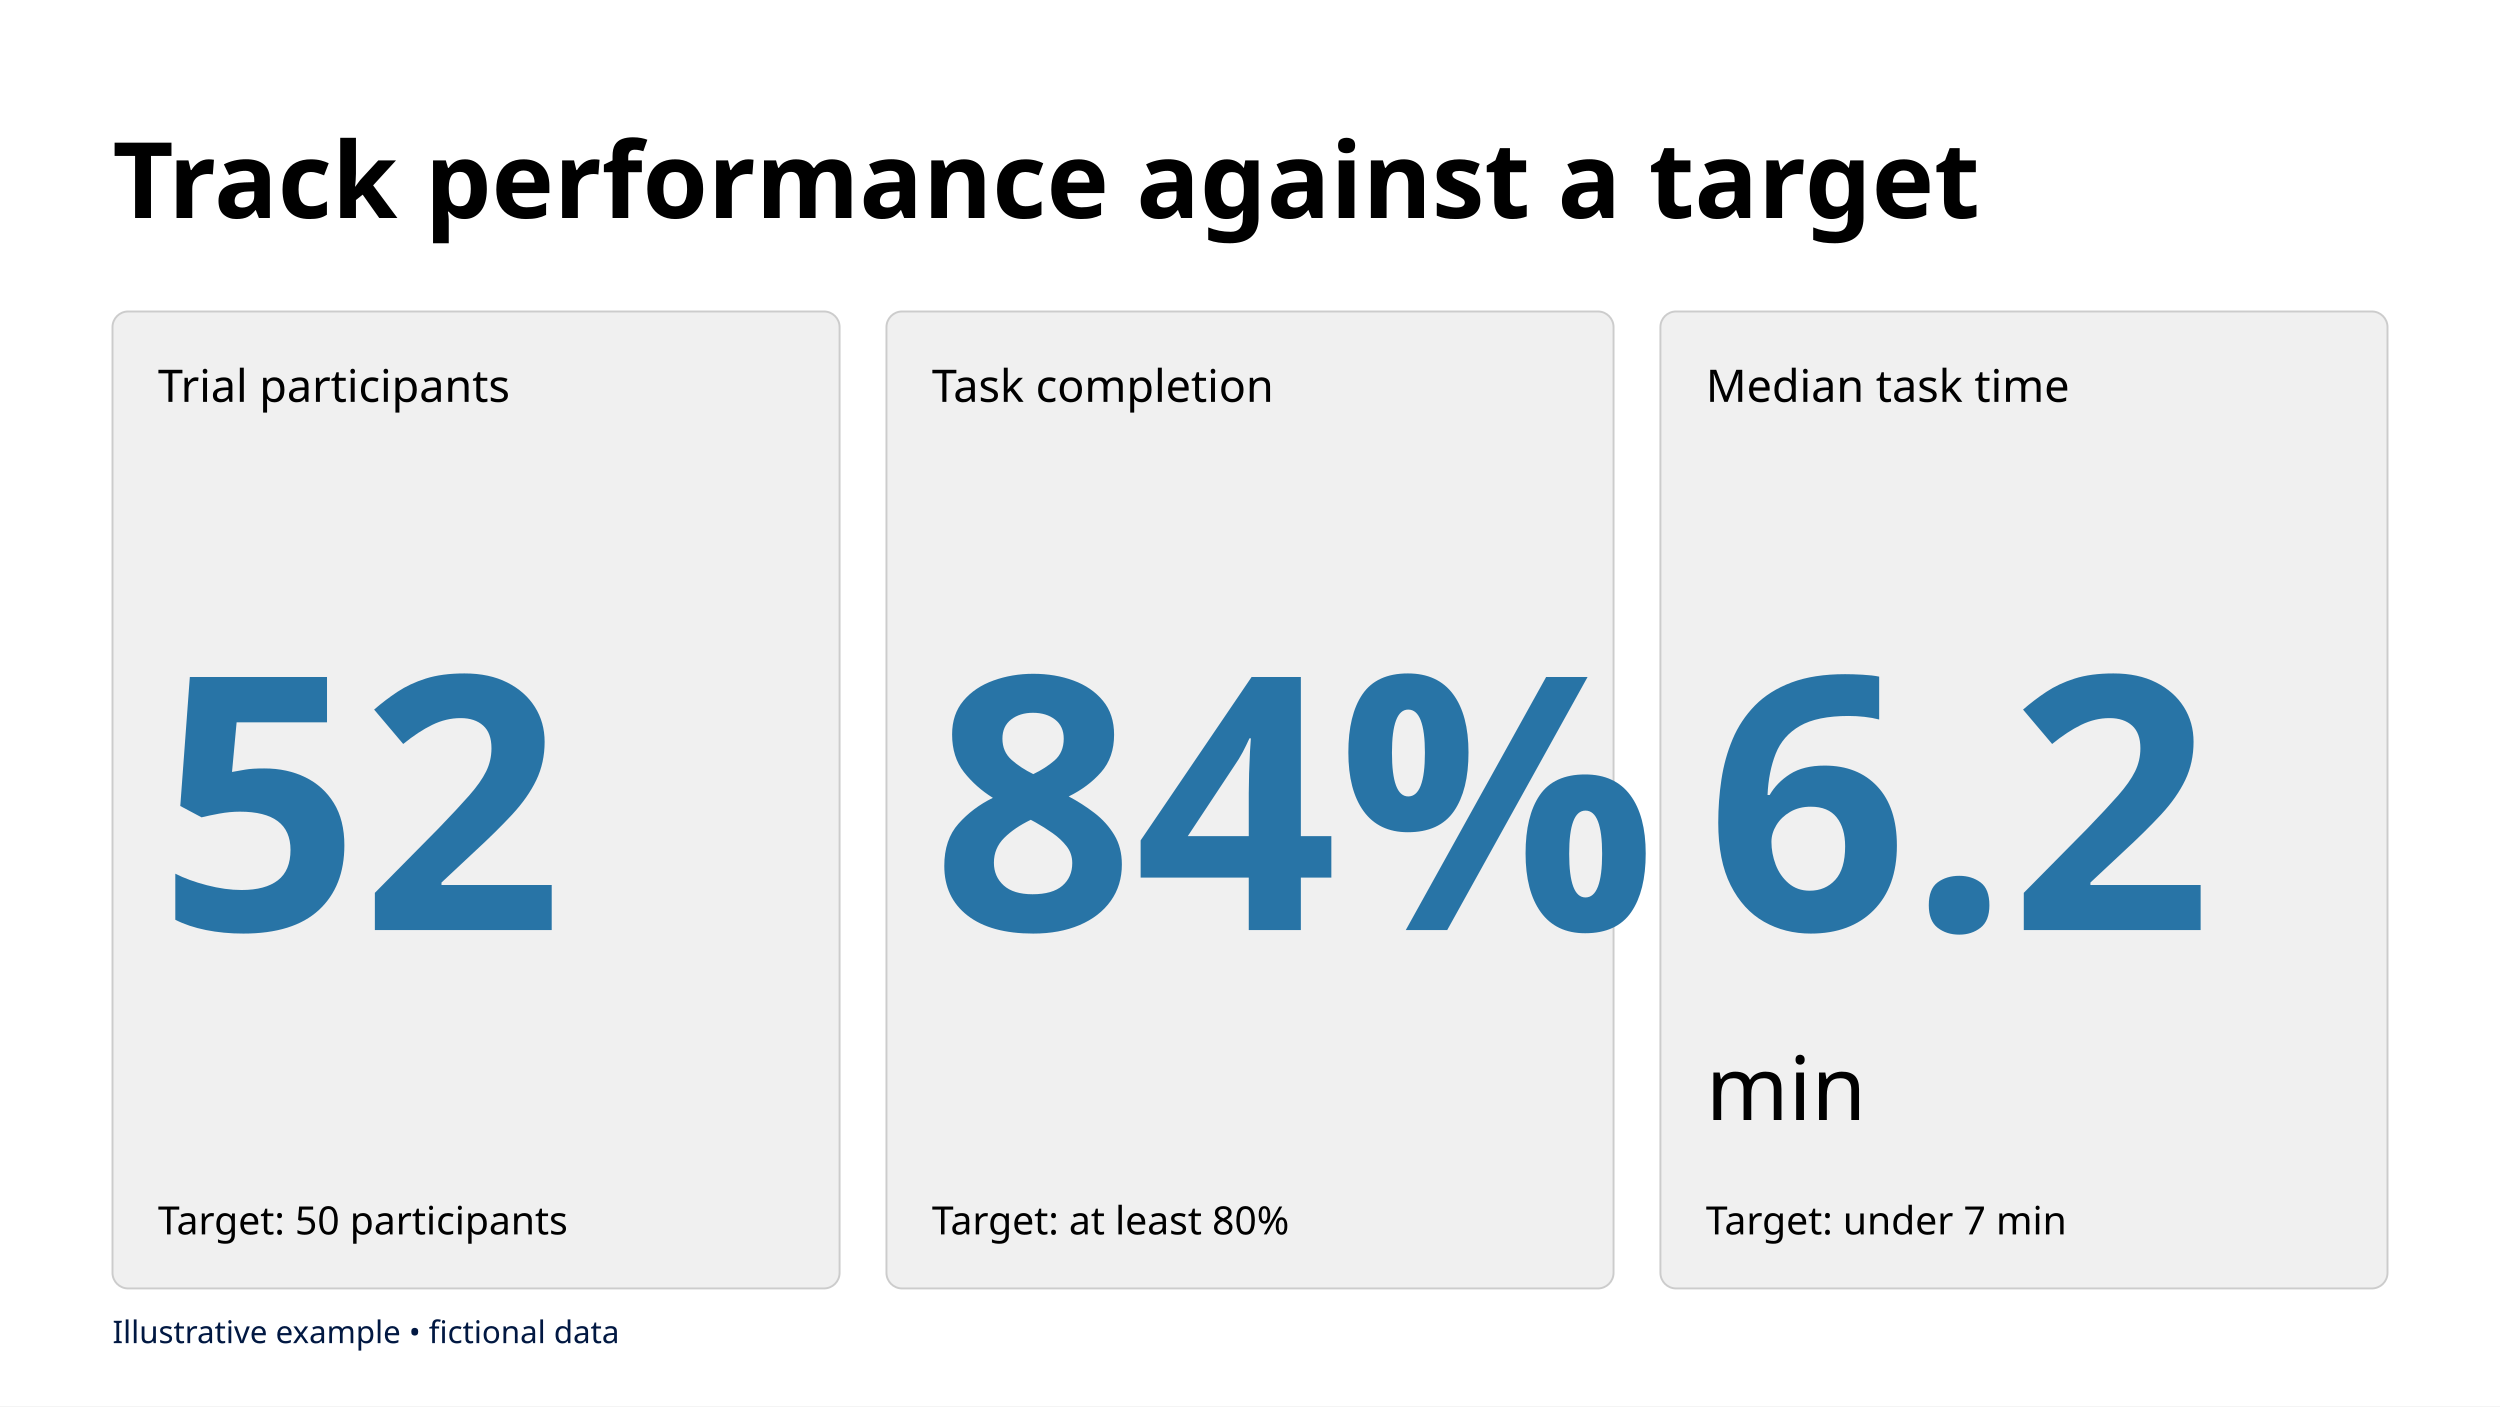
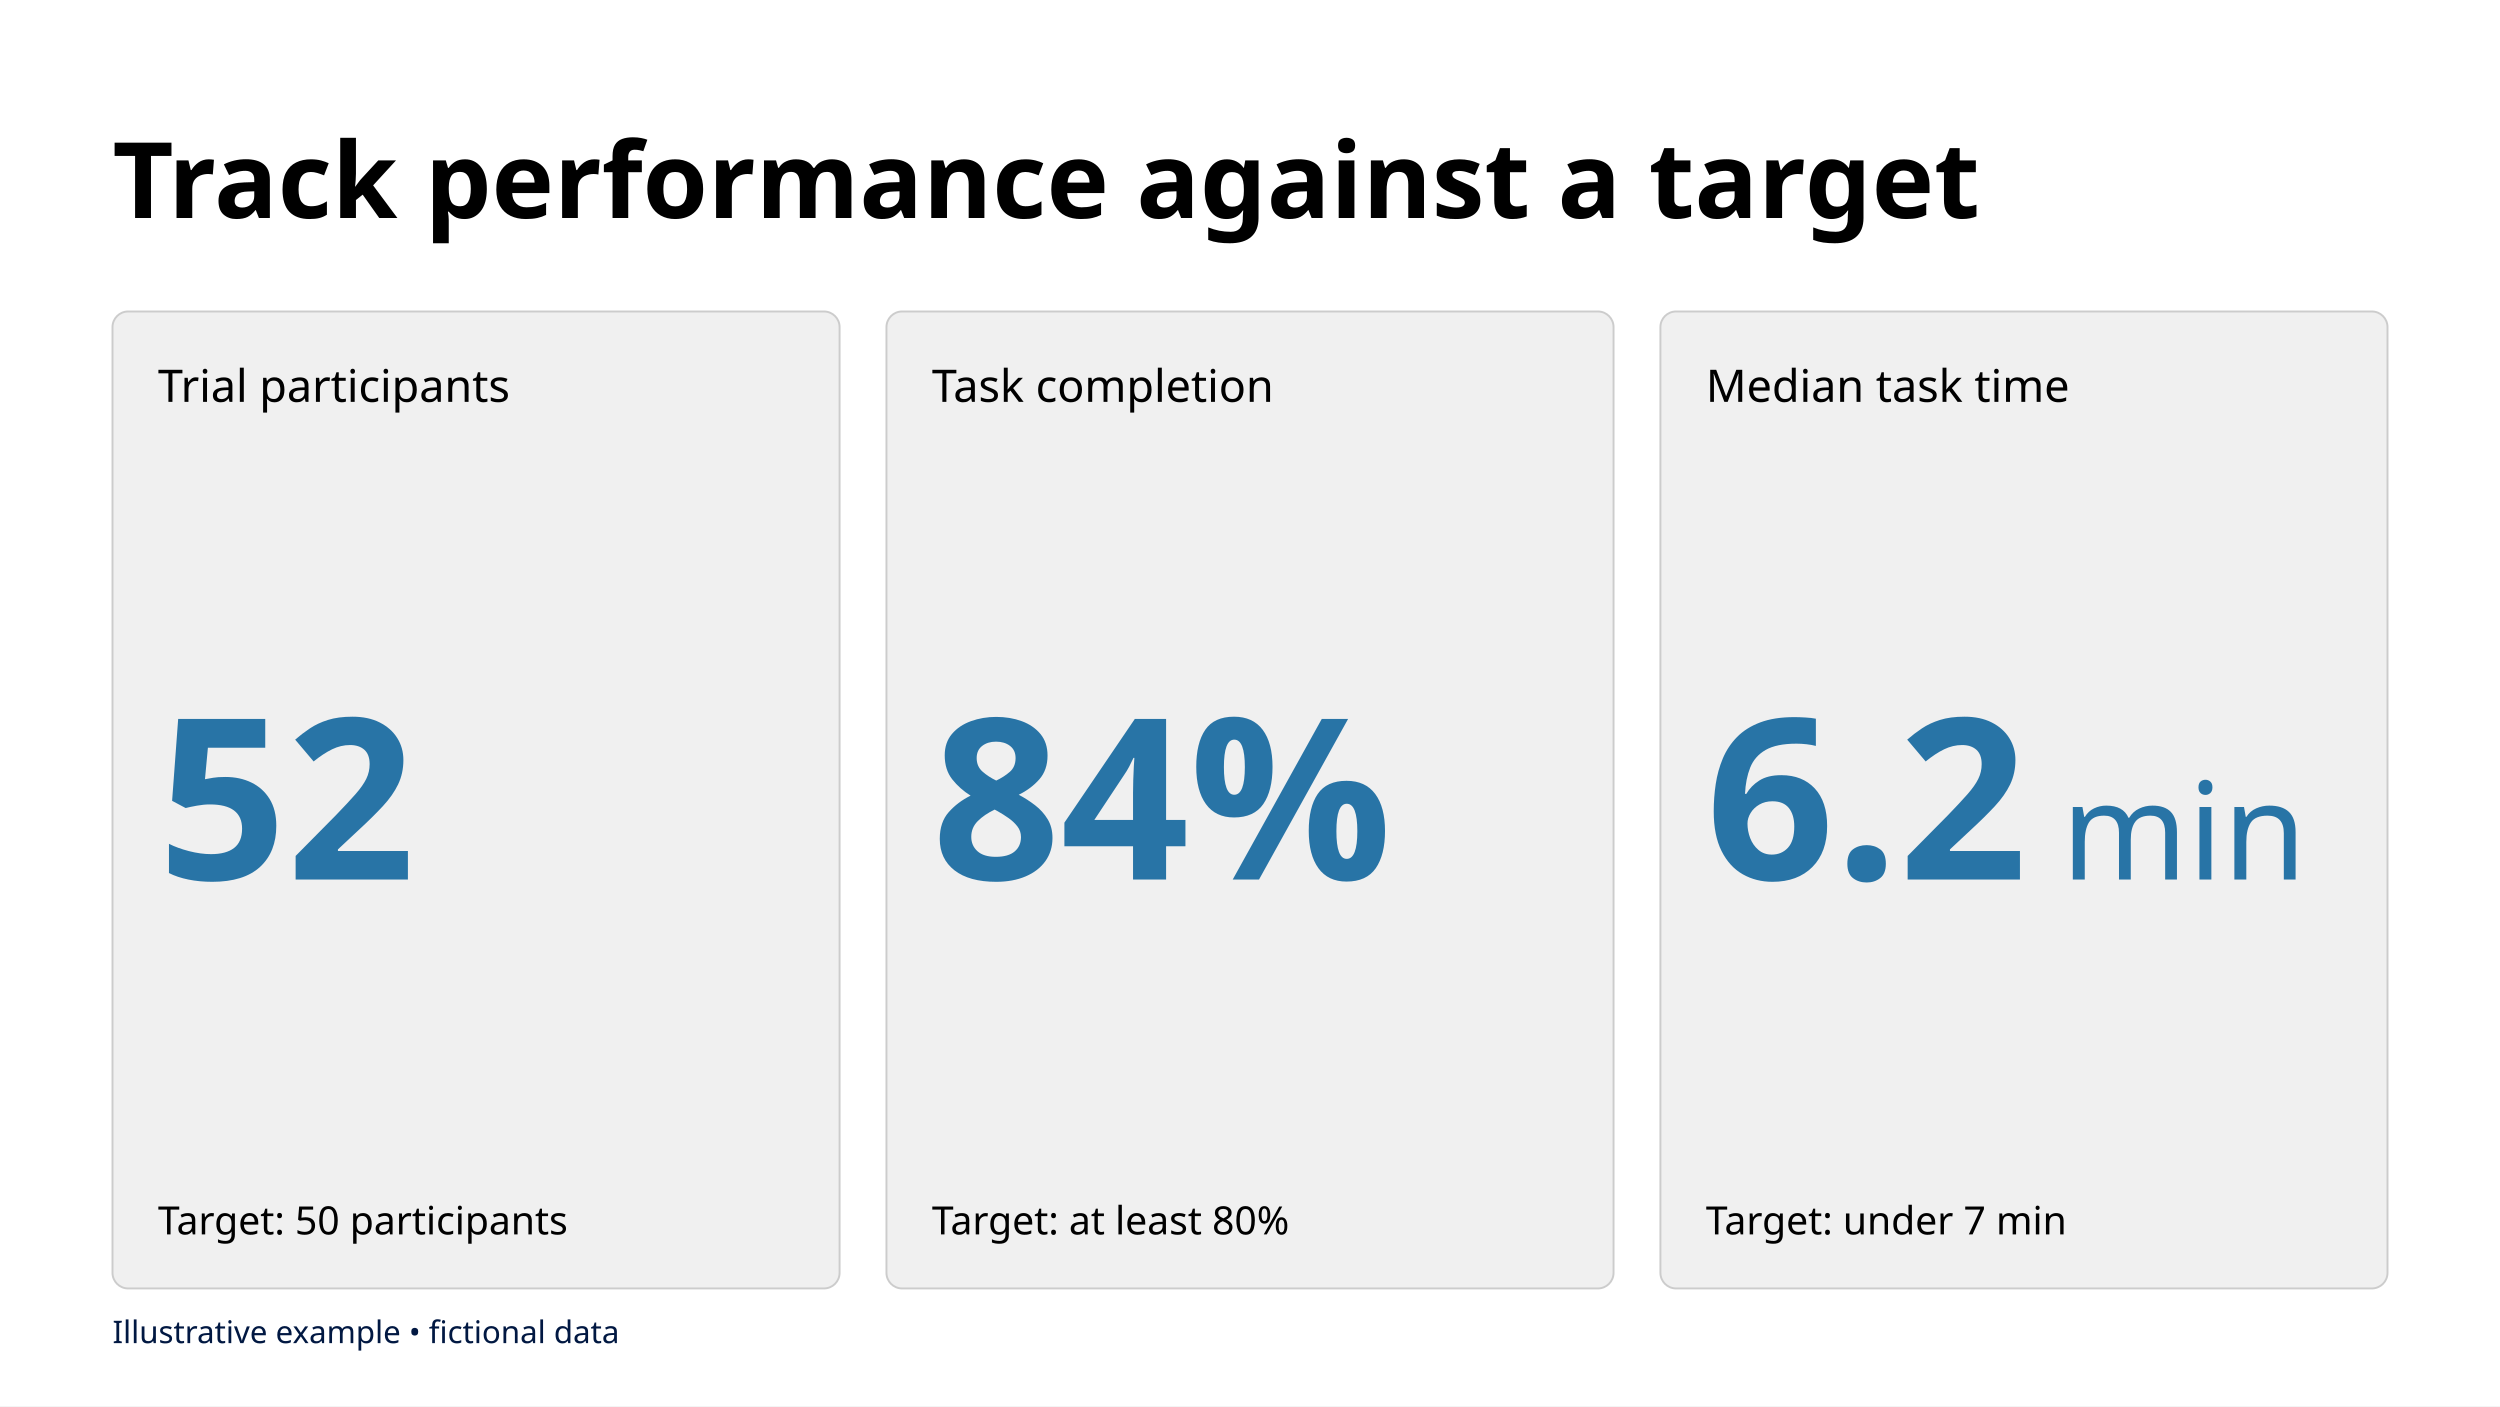
<svg xmlns="http://www.w3.org/2000/svg" aria-label="Track performance against a target" aria-roledescription="slide" height="720" role="group" viewBox="0 0 1280 720" width="1280">
  <rect aria-hidden="true" fill="#FFFFFF" height="720" opacity="1" width="1280" x="0" y="0" />
  <g>
    <text fill="#000000" font-family="Aptos Display, sans-serif" font-size="54" font-weight="700" style="white-space:pre" text-anchor="start" x="57.6" xml:space="preserve" y="111.6">Track performance against a target</text>
  </g>
  <rect aria-hidden="true" fill="#F0F0F0" height="500.2" rx="8" stroke="#CCCCCC" width="372.267" x="57.6" y="159.48" />
  <g>
    <g>
-       <text fill="#2874A6" font-family="Aptos Display, sans-serif" font-size="181.467" font-weight="800" style="white-space:pre" text-anchor="start" text-rendering="geometricPrecision" x="80.867" xml:space="preserve" y="476.182">
+       <text fill="#2874A6" font-family="Aptos Display, sans-serif" font-size="115.187" font-weight="800" style="white-space:pre" text-anchor="start" text-rendering="geometricPrecision" x="80.867" xml:space="preserve" y="450.333">
        <tspan x="80.867">52</tspan>
      </text>
    </g>
    <g>
      <text fill="#000000" font-family="Aptos, sans-serif" font-size="23" font-weight="500" style="white-space:pre" text-anchor="start" text-rendering="geometricPrecision" x="80.867" xml:space="preserve" y="205.747">
        <tspan x="80.867">Trial participants</tspan>
      </text>
    </g>
    <g>
      <text fill="#000000" font-family="Aptos, sans-serif" font-size="20" font-weight="400" style="white-space:pre" text-anchor="start" text-rendering="geometricPrecision" x="80.867" xml:space="preserve" y="632.013">
        <tspan x="80.867">Target: 50 participants</tspan>
      </text>
    </g>
  </g>
  <rect aria-hidden="true" fill="#F0F0F0" height="500.2" rx="8" stroke="#CCCCCC" width="372.267" x="453.867" y="159.48" />
  <g>
    <g>
-       <text fill="#2874A6" font-family="Aptos Display, sans-serif" font-size="181.467" font-weight="800" style="white-space:pre" text-anchor="start" text-rendering="geometricPrecision" x="477.133" xml:space="preserve" y="476.182">
+       <text fill="#2874A6" font-family="Aptos Display, sans-serif" font-size="115.187" font-weight="800" style="white-space:pre" text-anchor="start" text-rendering="geometricPrecision" x="477.133" xml:space="preserve" y="450.333">
        <tspan x="477.133">84%</tspan>
      </text>
    </g>
    <g>
      <text fill="#000000" font-family="Aptos, sans-serif" font-size="23" font-weight="500" style="white-space:pre" text-anchor="start" text-rendering="geometricPrecision" x="477.133" xml:space="preserve" y="205.747">
        <tspan x="477.133">Task completion</tspan>
      </text>
    </g>
    <g>
      <text fill="#000000" font-family="Aptos, sans-serif" font-size="20" font-weight="400" style="white-space:pre" text-anchor="start" text-rendering="geometricPrecision" x="477.133" xml:space="preserve" y="632.013">
        <tspan x="477.133">Target: at least 80%</tspan>
      </text>
    </g>
  </g>
  <rect aria-hidden="true" fill="#F0F0F0" height="500.2" rx="8" stroke="#CCCCCC" width="372.267" x="850.133" y="159.48" />
  <g>
    <g>
-       <text fill="#2874A6" font-family="Aptos Display, sans-serif" font-size="181.467" font-weight="800" style="white-space:pre" text-anchor="start" text-rendering="geometricPrecision" x="873.4" xml:space="preserve" y="476.182">
+       <text fill="#2874A6" font-family="Aptos Display, sans-serif" font-size="115.187" font-weight="800" style="white-space:pre" text-anchor="start" text-rendering="geometricPrecision" x="873.4" xml:space="preserve" y="450.333">
        <tspan x="873.4">6.2</tspan>
      </text>
    </g>
    <g>
-       <text fill="#000000" font-family="Aptos, sans-serif" font-size="45.333" font-weight="500" style="white-space:pre" text-anchor="start" text-rendering="geometricPrecision" x="873.4" xml:space="preserve" y="573.438">
-         <tspan x="873.4">min</tspan>
+       <text fill="#2874A6" font-family="Aptos, sans-serif" font-size="69.333" font-weight="500" style="white-space:pre" text-anchor="start" text-rendering="geometricPrecision" x="1055.395" xml:space="preserve" y="450.333">
+         <tspan x="1055.395">min</tspan>
      </text>
    </g>
    <g>
      <text fill="#000000" font-family="Aptos, sans-serif" font-size="23" font-weight="500" style="white-space:pre" text-anchor="start" text-rendering="geometricPrecision" x="873.4" xml:space="preserve" y="205.747">
        <tspan x="873.4">Median task time</tspan>
      </text>
    </g>
    <g>
      <text fill="#000000" font-family="Aptos, sans-serif" font-size="20" font-weight="400" style="white-space:pre" text-anchor="start" text-rendering="geometricPrecision" x="873.4" xml:space="preserve" y="632.013">
        <tspan x="873.4">Target: under 7 min</tspan>
      </text>
    </g>
  </g>
  <g />
  <g>
    <g>
      <g>
        <text fill="#011842" font-family="Aptos, sans-serif" font-size="16" font-weight="400" style="white-space:pre" text-anchor="start" x="57.6" xml:space="preserve" y="687.68">Illustrative example • fictional data</text>
      </g>
    </g>
  </g>
</svg>
